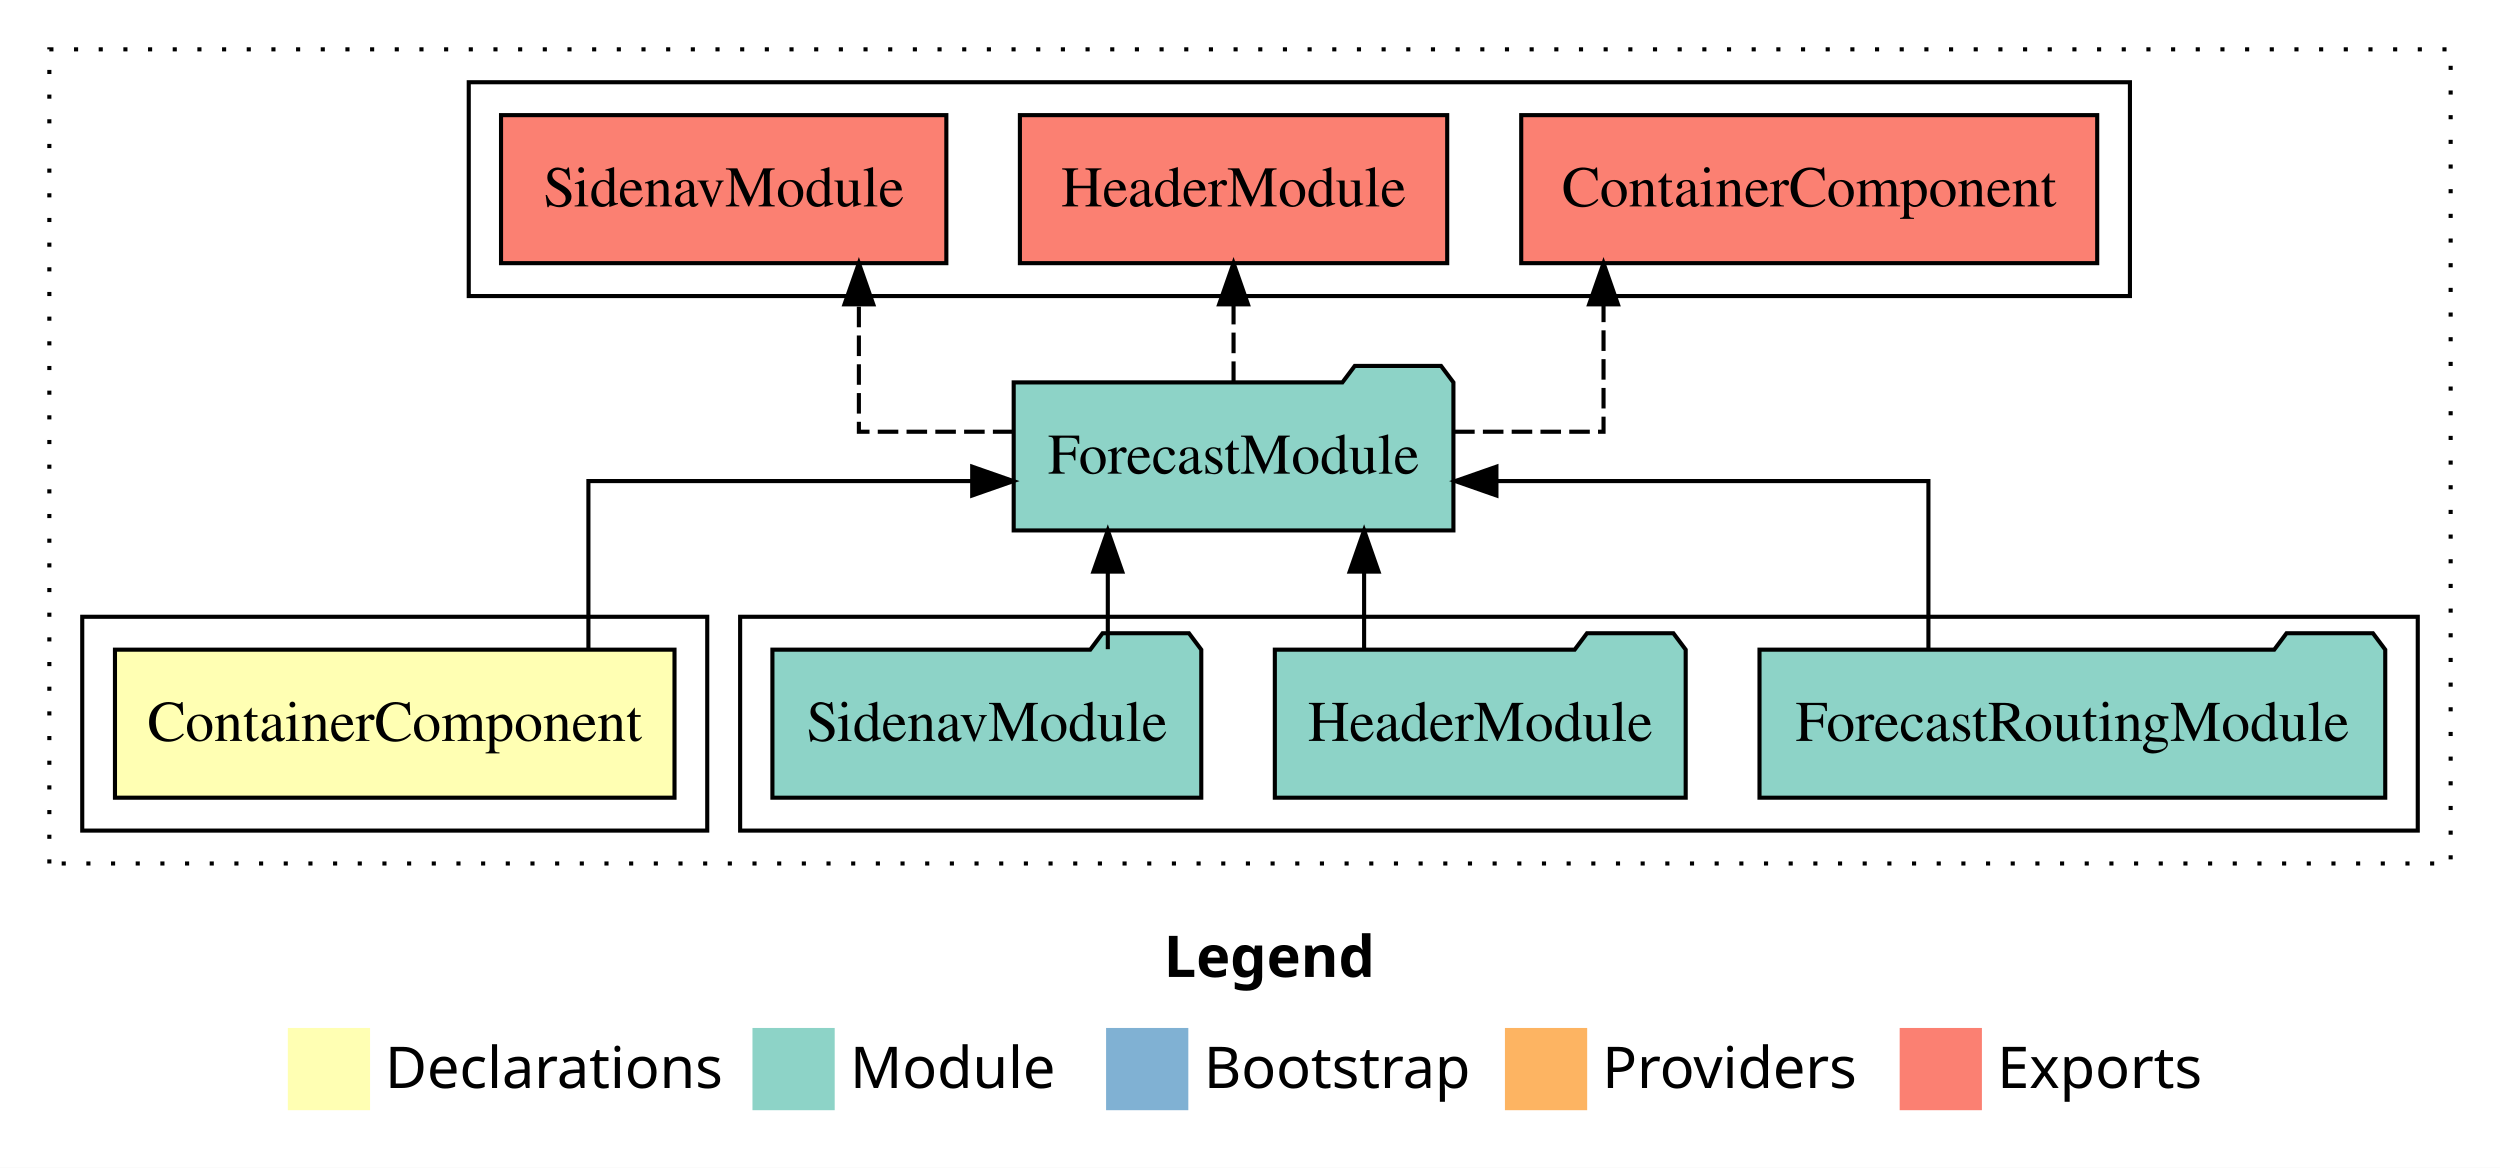
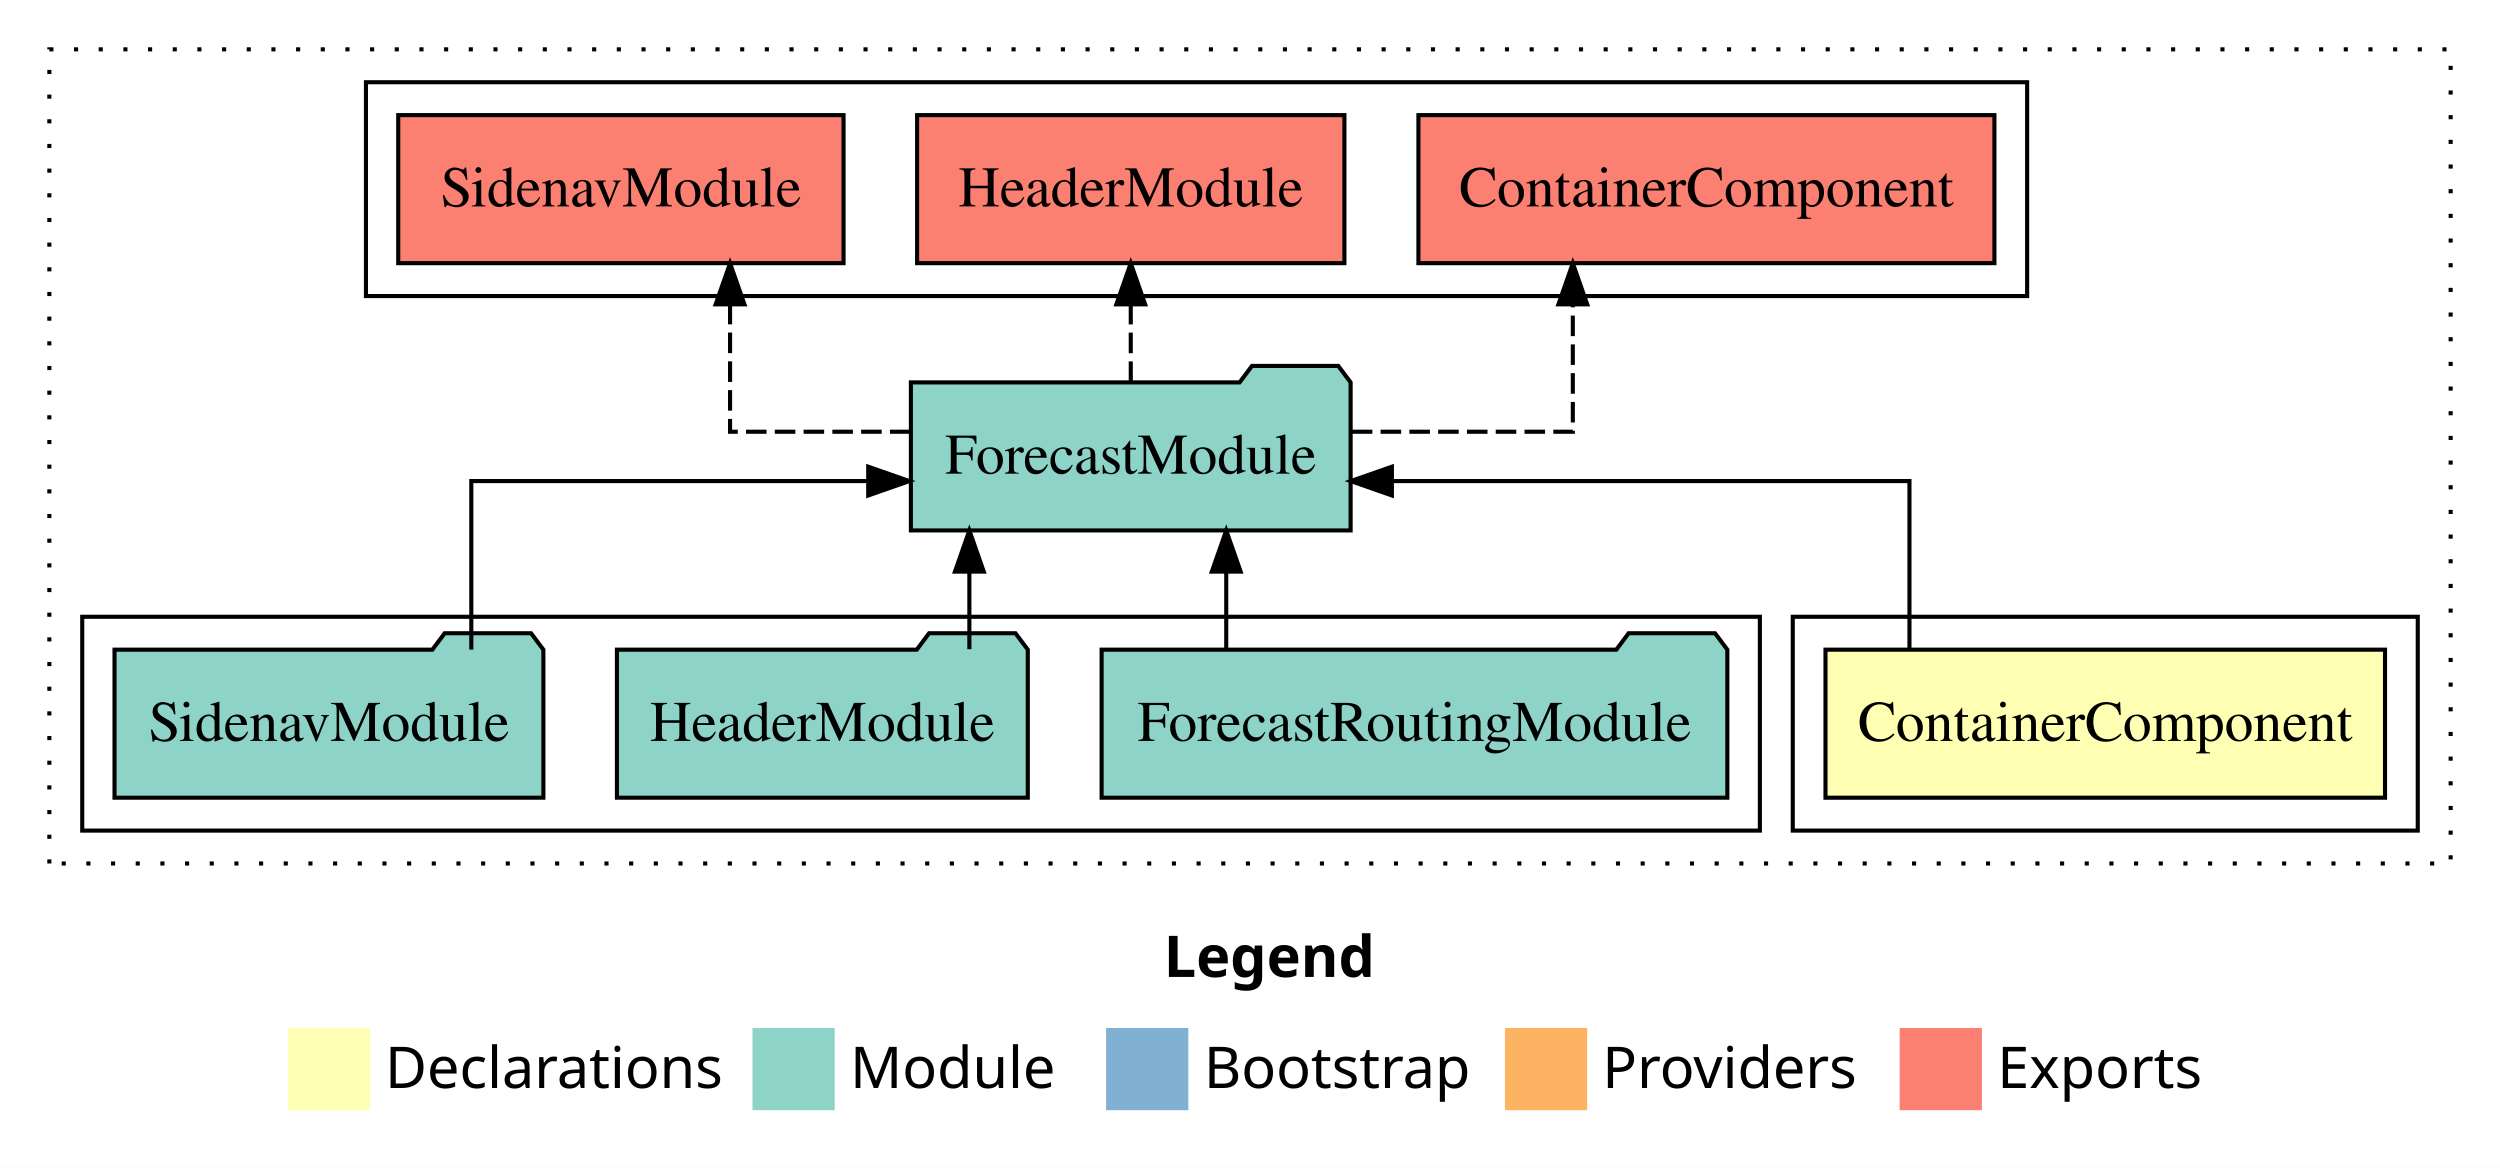
<svg xmlns="http://www.w3.org/2000/svg" width="608pt" height="284pt" viewBox="0.00 0.00 608.00 284.00">
  <g id="graph0" class="graph" transform="scale(1 1) rotate(0) translate(4 280)">
    <polygon fill="white" stroke="transparent" points="-4,4 -4,-280 604,-280 604,4 -4,4" />
    <text text-anchor="start" x="279.01" y="-42.4" font-family="sans-serif" font-weight="bold" font-size="14.00">Legend</text>
    <polygon fill="#ffffb3" stroke="transparent" points="66,-10 66,-30 86,-30 86,-10 66,-10" />
    <text text-anchor="start" x="89.63" y="-15.4" font-family="sans-serif" font-size="14.00">  Declarations</text>
    <polygon fill="#8dd3c7" stroke="transparent" points="179,-10 179,-30 199,-30 199,-10 179,-10" />
    <text text-anchor="start" x="202.73" y="-15.4" font-family="sans-serif" font-size="14.00">  Module</text>
    <polygon fill="#80b1d3" stroke="transparent" points="265,-10 265,-30 285,-30 285,-10 265,-10" />
    <text text-anchor="start" x="288.78" y="-15.4" font-family="sans-serif" font-size="14.00">  Bootstrap</text>
    <polygon fill="#fdb462" stroke="transparent" points="362,-10 362,-30 382,-30 382,-10 362,-10" />
    <text text-anchor="start" x="385.67" y="-15.4" font-family="sans-serif" font-size="14.00">  Providers</text>
    <polygon fill="#fb8072" stroke="transparent" points="458,-10 458,-30 478,-30 478,-10 458,-10" />
    <text text-anchor="start" x="481.73" y="-15.4" font-family="sans-serif" font-size="14.00">  Exports</text>
    <g id="clust1" class="cluster">
      <polygon fill="none" stroke="black" stroke-dasharray="1,5" points="8,-70 8,-268 592,-268 592,-70 8,-70" />
    </g>
-     <g id="clust4" class="cluster">
-       <polygon fill="none" stroke="black" points="176,-78 176,-130 584,-130 584,-78 176,-78" />
-     </g>
    <g id="clust2" class="cluster">
-       <polygon fill="none" stroke="black" points="16,-78 16,-130 168,-130 168,-78 16,-78" />
+       <polygon fill="none" stroke="black" points="432,-78 432,-130 584,-130 584,-78 432,-78" />
    </g>
    <g id="clust5" class="cluster">
-       <polygon fill="none" stroke="black" points="110,-208 110,-260 514,-260 514,-208 110,-208" />
+       <polygon fill="none" stroke="black" points="85,-208 85,-260 489,-260 489,-208 85,-208" />
+     </g>
+     <g id="clust4" class="cluster">
+       <polygon fill="none" stroke="black" points="16,-78 16,-130 424,-130 424,-78 16,-78" />
    </g>
    <g id="node1" class="node">
-       <polygon fill="#ffffb3" stroke="black" points="160.04,-122 23.96,-122 23.96,-86 160.04,-86 160.04,-122" />
-       <text text-anchor="middle" x="92" y="-99.8" font-family="Times,serif" font-size="14.00">ContainerComponent</text>
+       <polygon fill="#ffffb3" stroke="black" points="576.04,-122 439.96,-122 439.96,-86 576.04,-86 576.04,-122" />
+       <text text-anchor="middle" x="508" y="-99.8" font-family="Times,serif" font-size="14.00">ContainerComponent</text>
    </g>
    <g id="node2" class="node">
-       <polygon fill="#8dd3c7" stroke="black" points="349.47,-187 346.47,-191 325.47,-191 322.47,-187 242.53,-187 242.53,-151 349.47,-151 349.47,-187" />
-       <text text-anchor="middle" x="296" y="-164.8" font-family="Times,serif" font-size="14.00">ForecastModule</text>
+       <polygon fill="#8dd3c7" stroke="black" points="324.47,-187 321.47,-191 300.47,-191 297.47,-187 217.53,-187 217.53,-151 324.47,-151 324.47,-187" />
+       <text text-anchor="middle" x="271" y="-164.8" font-family="Times,serif" font-size="14.00">ForecastModule</text>
    </g>
    <g id="edge1" class="edge">
-       <path fill="none" stroke="black" d="M139.1,-122.02C139.1,-139.37 139.1,-163 139.1,-163 139.1,-163 232.44,-163 232.44,-163" />
-       <polygon fill="black" stroke="black" points="232.44,-166.5 242.44,-163 232.44,-159.5 232.44,-166.5" />
+       <path fill="none" stroke="black" d="M460.38,-122.02C460.38,-139.37 460.38,-163 460.38,-163 460.38,-163 334.51,-163 334.51,-163" />
+       <polygon fill="black" stroke="black" points="334.51,-159.5 324.51,-163 334.51,-166.5 334.51,-159.5" />
    </g>
    <g id="node6" class="node">
-       <polygon fill="#fb8072" stroke="black" points="506.04,-252 365.96,-252 365.96,-216 506.04,-216 506.04,-252" />
-       <text text-anchor="middle" x="436" y="-229.8" font-family="Times,serif" font-size="14.00">ContainerComponent </text>
+       <polygon fill="#fb8072" stroke="black" points="481.04,-252 340.96,-252 340.96,-216 481.04,-216 481.04,-252" />
+       <text text-anchor="middle" x="411" y="-229.8" font-family="Times,serif" font-size="14.00">ContainerComponent </text>
    </g>
    <g id="edge5" class="edge">
-       <path fill="none" stroke="black" stroke-dasharray="5,2" d="M349.64,-175C368.91,-175 385.98,-175 385.98,-175 385.98,-175 385.98,-205.98 385.98,-205.98" />
-       <polygon fill="black" stroke="black" points="382.48,-205.98 385.98,-215.98 389.48,-205.98 382.48,-205.98" />
+       <path fill="none" stroke="black" stroke-dasharray="5,2" d="M324.76,-175C351.63,-175 378.51,-175 378.51,-175 378.51,-175 378.51,-205.98 378.51,-205.98" />
+       <polygon fill="black" stroke="black" points="375.01,-205.98 378.51,-215.98 382.01,-205.98 375.01,-205.98" />
    </g>
    <g id="node7" class="node">
-       <polygon fill="#fb8072" stroke="black" points="347.96,-252 244.04,-252 244.04,-216 347.96,-216 347.96,-252" />
-       <text text-anchor="middle" x="296" y="-229.8" font-family="Times,serif" font-size="14.00">HeaderModule </text>
+       <polygon fill="#fb8072" stroke="black" points="322.96,-252 219.04,-252 219.04,-216 322.96,-216 322.96,-252" />
+       <text text-anchor="middle" x="271" y="-229.8" font-family="Times,serif" font-size="14.00">HeaderModule </text>
    </g>
    <g id="edge6" class="edge">
-       <path fill="none" stroke="black" stroke-dasharray="5,2" d="M296,-187.11C296,-187.11 296,-205.99 296,-205.99" />
-       <polygon fill="black" stroke="black" points="292.5,-205.99 296,-215.99 299.5,-205.99 292.5,-205.99" />
+       <path fill="none" stroke="black" stroke-dasharray="5,2" d="M271,-187.11C271,-187.11 271,-205.99 271,-205.99" />
+       <polygon fill="black" stroke="black" points="267.5,-205.99 271,-215.99 274.5,-205.99 267.5,-205.99" />
    </g>
    <g id="node8" class="node">
-       <polygon fill="#fb8072" stroke="black" points="226.15,-252 117.85,-252 117.85,-216 226.15,-216 226.15,-252" />
-       <text text-anchor="middle" x="172" y="-229.8" font-family="Times,serif" font-size="14.00">SidenavModule </text>
+       <polygon fill="#fb8072" stroke="black" points="201.15,-252 92.85,-252 92.85,-216 201.15,-216 201.15,-252" />
+       <text text-anchor="middle" x="147" y="-229.8" font-family="Times,serif" font-size="14.00">SidenavModule </text>
    </g>
    <g id="edge7" class="edge">
-       <path fill="none" stroke="black" stroke-dasharray="5,2" d="M242.47,-175C222.63,-175 204.88,-175 204.88,-175 204.88,-175 204.88,-205.98 204.88,-205.98" />
-       <polygon fill="black" stroke="black" points="201.38,-205.98 204.88,-215.98 208.38,-205.98 201.38,-205.98" />
+       <path fill="none" stroke="black" stroke-dasharray="5,2" d="M217.43,-175C194.78,-175 173.55,-175 173.55,-175 173.55,-175 173.55,-205.98 173.55,-205.98" />
+       <polygon fill="black" stroke="black" points="170.05,-205.98 173.55,-215.98 177.05,-205.98 170.05,-205.98" />
    </g>
    <g id="node3" class="node">
-       <polygon fill="#8dd3c7" stroke="black" points="576.09,-122 573.09,-126 552.09,-126 549.09,-122 423.91,-122 423.91,-86 576.09,-86 576.09,-122" />
-       <text text-anchor="middle" x="500" y="-99.8" font-family="Times,serif" font-size="14.00">ForecastRoutingModule</text>
+       <polygon fill="#8dd3c7" stroke="black" points="416.09,-122 413.09,-126 392.09,-126 389.09,-122 263.91,-122 263.91,-86 416.09,-86 416.09,-122" />
+       <text text-anchor="middle" x="340" y="-99.8" font-family="Times,serif" font-size="14.00">ForecastRoutingModule</text>
    </g>
    <g id="edge2" class="edge">
-       <path fill="none" stroke="black" d="M464.99,-122.02C464.99,-139.37 464.99,-163 464.99,-163 464.99,-163 359.93,-163 359.93,-163" />
-       <polygon fill="black" stroke="black" points="359.93,-159.5 349.93,-163 359.93,-166.5 359.93,-159.5" />
+       <path fill="none" stroke="black" d="M294.22,-122.11C294.22,-122.11 294.22,-140.99 294.22,-140.99" />
+       <polygon fill="black" stroke="black" points="290.72,-140.99 294.22,-150.99 297.72,-140.99 290.72,-140.99" />
    </g>
    <g id="node4" class="node">
-       <polygon fill="#8dd3c7" stroke="black" points="405.96,-122 402.96,-126 381.96,-126 378.96,-122 306.04,-122 306.04,-86 405.96,-86 405.96,-122" />
-       <text text-anchor="middle" x="356" y="-99.8" font-family="Times,serif" font-size="14.00">HeaderModule</text>
+       <polygon fill="#8dd3c7" stroke="black" points="245.96,-122 242.96,-126 221.96,-126 218.96,-122 146.04,-122 146.04,-86 245.96,-86 245.96,-122" />
+       <text text-anchor="middle" x="196" y="-99.8" font-family="Times,serif" font-size="14.00">HeaderModule</text>
    </g>
    <g id="edge3" class="edge">
-       <path fill="none" stroke="black" d="M327.75,-122.11C327.75,-122.11 327.75,-140.99 327.75,-140.99" />
-       <polygon fill="black" stroke="black" points="324.25,-140.99 327.75,-150.99 331.25,-140.99 324.25,-140.99" />
+       <path fill="none" stroke="black" d="M231.75,-122.11C231.75,-122.11 231.75,-140.99 231.75,-140.99" />
+       <polygon fill="black" stroke="black" points="228.25,-140.99 231.75,-150.99 235.25,-140.99 228.25,-140.99" />
    </g>
    <g id="node5" class="node">
-       <polygon fill="#8dd3c7" stroke="black" points="288.15,-122 285.15,-126 264.15,-126 261.15,-122 183.85,-122 183.85,-86 288.15,-86 288.15,-122" />
-       <text text-anchor="middle" x="236" y="-99.8" font-family="Times,serif" font-size="14.00">SidenavModule</text>
+       <polygon fill="#8dd3c7" stroke="black" points="128.15,-122 125.15,-126 104.15,-126 101.15,-122 23.85,-122 23.85,-86 128.15,-86 128.15,-122" />
+       <text text-anchor="middle" x="76" y="-99.8" font-family="Times,serif" font-size="14.00">SidenavModule</text>
    </g>
    <g id="edge4" class="edge">
-       <path fill="none" stroke="black" d="M265.42,-122.11C265.42,-122.11 265.42,-140.99 265.42,-140.99" />
-       <polygon fill="black" stroke="black" points="261.92,-140.99 265.42,-150.99 268.92,-140.99 261.92,-140.99" />
+       <path fill="none" stroke="black" d="M110.62,-122.02C110.62,-139.37 110.62,-163 110.62,-163 110.62,-163 207.15,-163 207.15,-163" />
+       <polygon fill="black" stroke="black" points="207.15,-166.5 217.15,-163 207.15,-159.5 207.15,-166.5" />
    </g>
  </g>
</svg>
